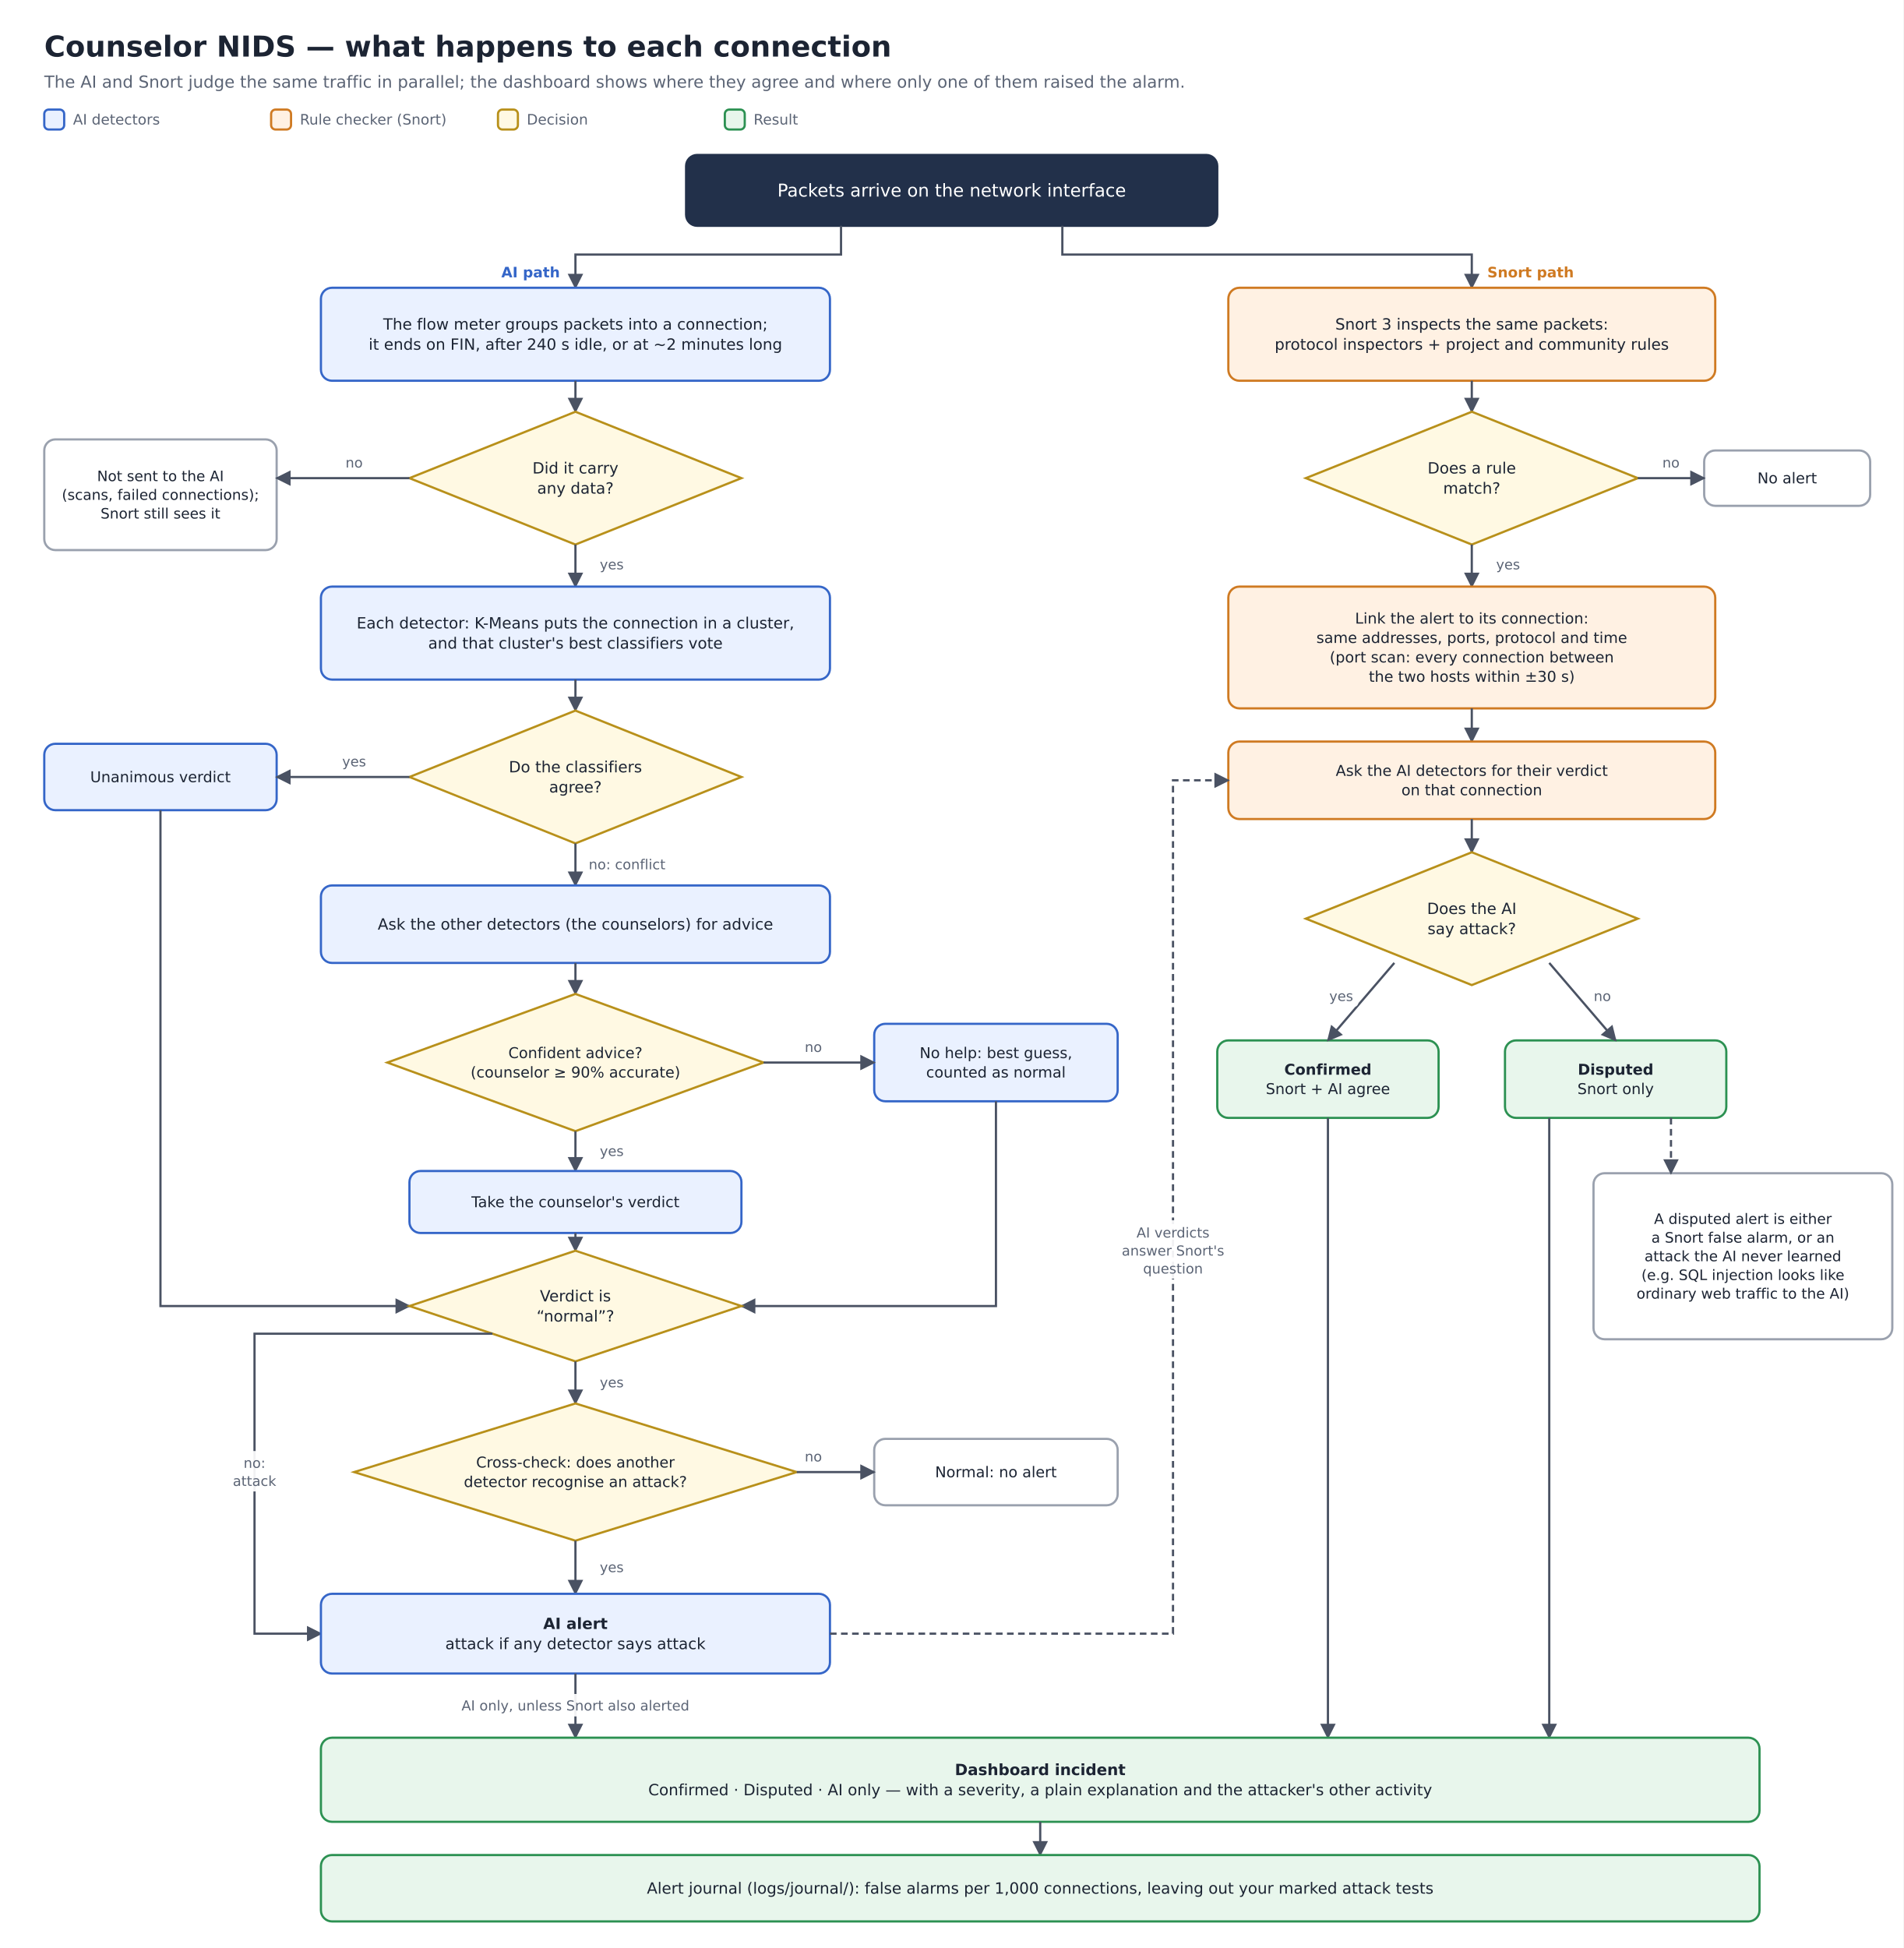
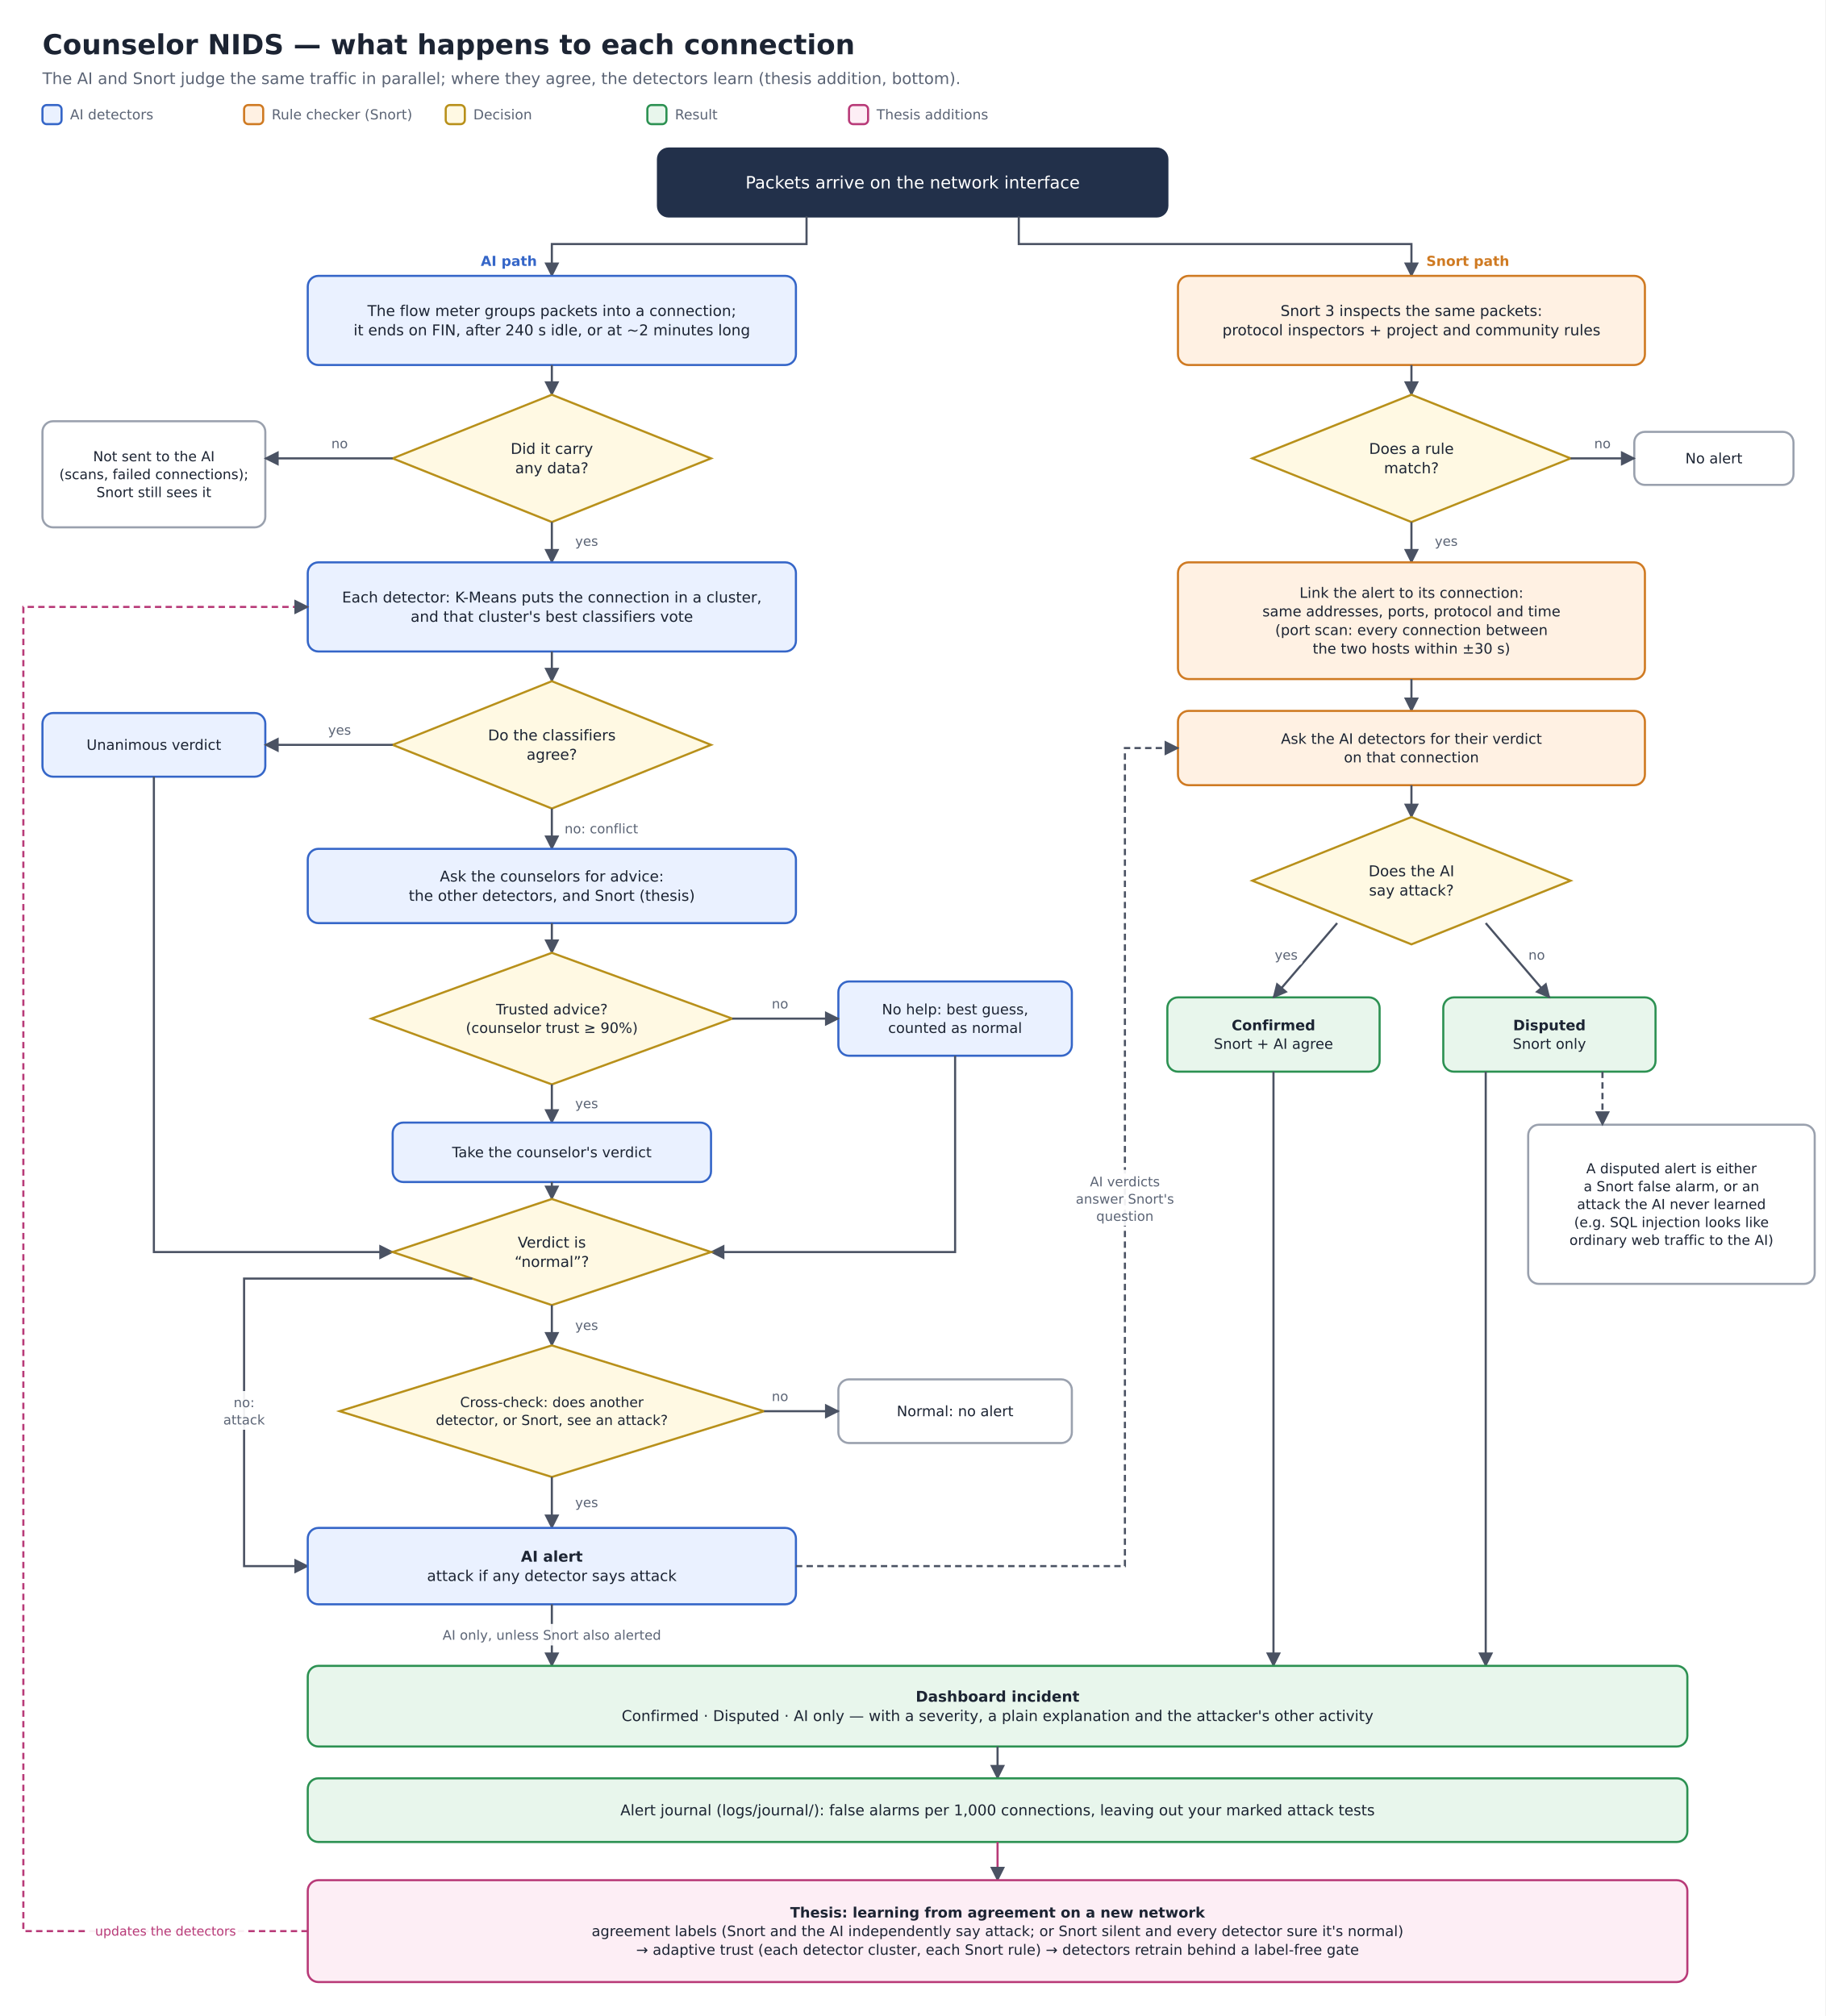
- <svg xmlns="http://www.w3.org/2000/svg" width="1720" height="1760" viewBox="0 0 1720 1760" font-family="DejaVu Sans, Helvetica, Arial, sans-serif">
+ <svg xmlns="http://www.w3.org/2000/svg" width="1720" height="1900" viewBox="0 0 1720 1900" font-family="DejaVu Sans, Helvetica, Arial, sans-serif">
  <defs>
    <marker id="head" viewBox="0 0 10 10" refX="9" refY="5" markerWidth="7" markerHeight="7" orient="auto-start-reverse">
      <path d="M0,0 L10,5 L0,10 z" fill="#4A5263" />
    </marker>
  </defs>
-   <rect width="1720" height="1760" fill="#FFFFFF" />
+   <rect width="1720" height="1900" fill="#FFFFFF" />
  <text x="40" y="51.1" font-size="26" font-weight="bold" fill="#1C2433" text-anchor="start">Counselor NIDS — what happens to each connection</text>
-   <text x="40" y="79.2" font-size="15" font-weight="normal" fill="#5B6475" text-anchor="start">The AI and Snort judge the same traffic in parallel; the dashboard shows where they agree and where only one of them raised the alarm.</text>
+   <text x="40" y="79.2" font-size="15" font-weight="normal" fill="#5B6475" text-anchor="start">The AI and Snort judge the same traffic in parallel; where they agree, the detectors learn (thesis addition, bottom).</text>
  <rect x="40" y="99" width="18" height="18" rx="4" fill="#EAF1FF" stroke="#3566C8" stroke-width="2" />
  <text x="66" y="112.5" font-size="13" font-weight="normal" fill="#5B6475" text-anchor="start">AI detectors</text>
-   <rect x="245" y="99" width="18" height="18" rx="4" fill="#FFF1E3" stroke="#CF7A22" stroke-width="2" />
-   <text x="271" y="112.5" font-size="13" font-weight="normal" fill="#5B6475" text-anchor="start">Rule checker (Snort)</text>
-   <rect x="450" y="99" width="18" height="18" rx="4" fill="#FFF9E3" stroke="#B8901A" stroke-width="2" />
-   <text x="476" y="112.5" font-size="13" font-weight="normal" fill="#5B6475" text-anchor="start">Decision</text>
-   <rect x="655" y="99" width="18" height="18" rx="4" fill="#E8F6EC" stroke="#2C9152" stroke-width="2" />
-   <text x="681" y="112.5" font-size="13" font-weight="normal" fill="#5B6475" text-anchor="start">Result</text>
+   <rect x="230" y="99" width="18" height="18" rx="4" fill="#FFF1E3" stroke="#CF7A22" stroke-width="2" />
+   <text x="256" y="112.5" font-size="13" font-weight="normal" fill="#5B6475" text-anchor="start">Rule checker (Snort)</text>
+   <rect x="420" y="99" width="18" height="18" rx="4" fill="#FFF9E3" stroke="#B8901A" stroke-width="2" />
+   <text x="446" y="112.5" font-size="13" font-weight="normal" fill="#5B6475" text-anchor="start">Decision</text>
+   <rect x="610" y="99" width="18" height="18" rx="4" fill="#E8F6EC" stroke="#2C9152" stroke-width="2" />
+   <text x="636" y="112.5" font-size="13" font-weight="normal" fill="#5B6475" text-anchor="start">Result</text>
+   <rect x="800" y="99" width="18" height="18" rx="4" fill="#FDEEF5" stroke="#B83A78" stroke-width="2" />
+   <text x="826" y="112.5" font-size="13" font-weight="normal" fill="#5B6475" text-anchor="start">Thesis additions</text>
  <rect x="620" y="140" width="480" height="64" rx="10" fill="#22304A" stroke="#22304A" stroke-width="2" />
  <text x="860.0" y="177.6" font-size="16" font-weight="normal" fill="#FFFFFF" text-anchor="middle">Packets arrive on the network interface</text>
  <path d="M760,204 L760,230 L520,230 L520,260" fill="none" stroke="#4A5263" stroke-width="2" marker-end="url(#head)" />
  <path d="M960,204 L960,230 L1330,230 L1330,260" fill="none" stroke="#4A5263" stroke-width="2" marker-end="url(#head)" />
  <text x="506" y="250.6" font-size="13" font-weight="bold" fill="#3566C8" text-anchor="end">AI path</text>
  <text x="1344" y="250.6" font-size="13" font-weight="bold" fill="#CF7A22" text-anchor="start">Snort path</text>
  <rect x="290" y="260" width="460" height="84" rx="10" fill="#EAF1FF" stroke="#3566C8" stroke-width="2" />
  <text x="520.0" y="297.8" font-size="14" font-weight="normal" fill="#1C2433" text-anchor="middle">The flow meter groups packets into a connection;</text>
  <text x="520.0" y="316.0" font-size="14" font-weight="normal" fill="#1C2433" text-anchor="middle">it ends on FIN, after 240 s idle, or at ~2 minutes long</text>
  <path d="M520,344 L520,372" fill="none" stroke="#4A5263" stroke-width="2" marker-end="url(#head)" />
  <polygon points="520,372 670,432 520,492 370,432" fill="#FFF9E3" stroke="#B8901A" stroke-width="2" />
  <text x="520" y="427.8" font-size="14" font-weight="normal" fill="#1C2433" text-anchor="middle">Did it carry</text>
  <text x="520" y="446.0" font-size="14" font-weight="normal" fill="#1C2433" text-anchor="middle">any data?</text>
  <rect x="40" y="397" width="210" height="100" rx="10" fill="#FFFFFF" stroke="#9AA1AE" stroke-width="2" />
  <text x="145.0" y="434.7" font-size="13" font-weight="normal" fill="#1C2433" text-anchor="middle">Not sent to the AI</text>
  <text x="145.0" y="451.6" font-size="13" font-weight="normal" fill="#1C2433" text-anchor="middle">(scans, failed connections);</text>
  <text x="145.0" y="468.5" font-size="13" font-weight="normal" fill="#1C2433" text-anchor="middle">Snort still sees it</text>
  <path d="M370,432 L250,432" fill="none" stroke="#4A5263" stroke-width="2" marker-end="url(#head)" />
  <rect x="308.0" y="407.5" width="24.0" height="20.25" rx="4" fill="#FFFFFF" opacity="0.92" />
  <text x="320" y="422.4" font-size="12.5" font-weight="normal" fill="#5B6475" text-anchor="middle">no</text>
  <path d="M520,492 L520,530" fill="none" stroke="#4A5263" stroke-width="2" marker-end="url(#head)" />
  <rect x="537" y="499.5" width="31" height="20.25" rx="4" fill="#FFFFFF" opacity="0.92" />
  <text x="542" y="514.4" font-size="12.5" font-weight="normal" fill="#5B6475" text-anchor="start">yes</text>
  <rect x="290" y="530" width="460" height="84" rx="10" fill="#EAF1FF" stroke="#3566C8" stroke-width="2" />
  <text x="520.0" y="567.8" font-size="14" font-weight="normal" fill="#1C2433" text-anchor="middle">Each detector: K-Means puts the connection in a cluster,</text>
  <text x="520.0" y="586.0" font-size="14" font-weight="normal" fill="#1C2433" text-anchor="middle">and that cluster's best classifiers vote</text>
  <path d="M520,614 L520,642" fill="none" stroke="#4A5263" stroke-width="2" marker-end="url(#head)" />
  <polygon points="520,642 670,702 520,762 370,702" fill="#FFF9E3" stroke="#B8901A" stroke-width="2" />
  <text x="520" y="697.8" font-size="14" font-weight="normal" fill="#1C2433" text-anchor="middle">Do the classifiers</text>
  <text x="520" y="716.0" font-size="14" font-weight="normal" fill="#1C2433" text-anchor="middle">agree?</text>
  <rect x="40" y="672" width="210" height="60" rx="10" fill="#EAF1FF" stroke="#3566C8" stroke-width="2" />
  <text x="145.0" y="706.7" font-size="13.5" font-weight="normal" fill="#1C2433" text-anchor="middle">Unanimous verdict</text>
  <path d="M370,702 L250,702" fill="none" stroke="#4A5263" stroke-width="2" marker-end="url(#head)" />
  <rect x="304.5" y="677.5" width="31" height="20.25" rx="4" fill="#FFFFFF" opacity="0.92" />
  <text x="320" y="692.4" font-size="12.5" font-weight="normal" fill="#5B6475" text-anchor="middle">yes</text>
  <path d="M520,762 L520,800" fill="none" stroke="#4A5263" stroke-width="2" marker-end="url(#head)" />
  <rect x="527" y="770.5" width="94" height="20.25" rx="4" fill="#FFFFFF" opacity="0.92" />
  <text x="532" y="785.4" font-size="12.5" font-weight="normal" fill="#5B6475" text-anchor="start">no: conflict</text>
  <rect x="290" y="800" width="460" height="70" rx="10" fill="#EAF1FF" stroke="#3566C8" stroke-width="2" />
-   <text x="520.0" y="839.9" font-size="14" font-weight="normal" fill="#1C2433" text-anchor="middle">Ask the other detectors (the counselors) for advice</text>
+   <text x="520.0" y="830.8" font-size="14" font-weight="normal" fill="#1C2433" text-anchor="middle">Ask the counselors for advice:</text>
+   <text x="520.0" y="849.0" font-size="14" font-weight="normal" fill="#1C2433" text-anchor="middle">the other detectors, and Snort (thesis)</text>
  <path d="M520,870 L520,898" fill="none" stroke="#4A5263" stroke-width="2" marker-end="url(#head)" />
  <polygon points="520,898 690,960 520,1022 350,960" fill="#FFF9E3" stroke="#B8901A" stroke-width="2" />
-   <text x="520" y="956.0" font-size="13.5" font-weight="normal" fill="#1C2433" text-anchor="middle">Confident advice?</text>
-   <text x="520" y="973.5" font-size="13.5" font-weight="normal" fill="#1C2433" text-anchor="middle">(counselor ≥ 90% accurate)</text>
+   <text x="520" y="956.0" font-size="13.5" font-weight="normal" fill="#1C2433" text-anchor="middle">Trusted advice?</text>
+   <text x="520" y="973.5" font-size="13.5" font-weight="normal" fill="#1C2433" text-anchor="middle">(counselor trust ≥ 90%)</text>
  <rect x="790" y="925" width="220" height="70" rx="10" fill="#EAF1FF" stroke="#3566C8" stroke-width="2" />
  <text x="900.0" y="956.0" font-size="13.5" font-weight="normal" fill="#1C2433" text-anchor="middle">No help: best guess,</text>
  <text x="900.0" y="973.5" font-size="13.5" font-weight="normal" fill="#1C2433" text-anchor="middle">counted as normal</text>
  <path d="M690,960 L790,960" fill="none" stroke="#4A5263" stroke-width="2" marker-end="url(#head)" />
  <rect x="723.0" y="935.5" width="24.0" height="20.25" rx="4" fill="#FFFFFF" opacity="0.92" />
  <text x="735" y="950.4" font-size="12.5" font-weight="normal" fill="#5B6475" text-anchor="middle">no</text>
  <path d="M520,1022 L520,1058" fill="none" stroke="#4A5263" stroke-width="2" marker-end="url(#head)" />
  <rect x="537" y="1029.5" width="31" height="20.25" rx="4" fill="#FFFFFF" opacity="0.92" />
  <text x="542" y="1044.4" font-size="12.5" font-weight="normal" fill="#5B6475" text-anchor="start">yes</text>
  <rect x="370" y="1058" width="300" height="56" rx="10" fill="#EAF1FF" stroke="#3566C8" stroke-width="2" />
  <text x="520.0" y="1090.7" font-size="13.5" font-weight="normal" fill="#1C2433" text-anchor="middle">Take the counselor's verdict</text>
  <path d="M145,732 L145,1180 L370,1180" fill="none" stroke="#4A5263" stroke-width="2" marker-end="url(#head)" />
  <path d="M520,1114 L520,1130" fill="none" stroke="#4A5263" stroke-width="2" marker-end="url(#head)" />
  <path d="M900,995 L900,1180 L670,1180" fill="none" stroke="#4A5263" stroke-width="2" marker-end="url(#head)" />
  <polygon points="520,1130 670,1180 520,1230 370,1180" fill="#FFF9E3" stroke="#B8901A" stroke-width="2" />
  <text x="520" y="1175.8" font-size="14" font-weight="normal" fill="#1C2433" text-anchor="middle">Verdict is</text>
  <text x="520" y="1194.0" font-size="14" font-weight="normal" fill="#1C2433" text-anchor="middle">“normal”?</text>
  <path d="M520,1230 L520,1268" fill="none" stroke="#4A5263" stroke-width="2" marker-end="url(#head)" />
  <rect x="537" y="1238.5" width="31" height="20.25" rx="4" fill="#FFFFFF" opacity="0.92" />
  <text x="542" y="1253.4" font-size="12.5" font-weight="normal" fill="#5B6475" text-anchor="start">yes</text>
  <polygon points="520,1268 720,1330 520,1392 320,1330" fill="#FFF9E3" stroke="#B8901A" stroke-width="2" />
-   <text x="520" y="1325.9" font-size="13.5" font-weight="normal" fill="#1C2433" text-anchor="middle">Cross-check: does another</text>
-   <text x="520" y="1343.5" font-size="13.5" font-weight="normal" fill="#1C2433" text-anchor="middle">detector recognise an attack?</text>
+   <text x="520" y="1326.1" font-size="13" font-weight="normal" fill="#1C2433" text-anchor="middle">Cross-check: does another</text>
+   <text x="520" y="1343.0" font-size="13" font-weight="normal" fill="#1C2433" text-anchor="middle">detector, or Snort, see an attack?</text>
  <rect x="790" y="1300" width="220" height="60" rx="10" fill="#FFFFFF" stroke="#9AA1AE" stroke-width="2" />
  <text x="900.0" y="1334.7" font-size="13.5" font-weight="normal" fill="#1C2433" text-anchor="middle">Normal: no alert</text>
  <path d="M720,1330 L790,1330" fill="none" stroke="#4A5263" stroke-width="2" marker-end="url(#head)" />
  <rect x="723.0" y="1305.5" width="24.0" height="20.25" rx="4" fill="#FFFFFF" opacity="0.92" />
  <text x="735" y="1320.4" font-size="12.5" font-weight="normal" fill="#5B6475" text-anchor="middle">no</text>
  <path d="M520,1392 L520,1440" fill="none" stroke="#4A5263" stroke-width="2" marker-end="url(#head)" />
  <rect x="537" y="1405.5" width="31" height="20.25" rx="4" fill="#FFFFFF" opacity="0.92" />
  <text x="542" y="1420.4" font-size="12.5" font-weight="normal" fill="#5B6475" text-anchor="start">yes</text>
  <path d="M445,1205 L230,1205 L230,1476 L290,1476" fill="none" stroke="#4A5263" stroke-width="2" marker-end="url(#head)" />
  <rect x="204.0" y="1311.0" width="52" height="36.5" rx="4" fill="#FFFFFF" opacity="0.92" />
  <text x="230" y="1326.2" font-size="12.5" font-weight="normal" fill="#5B6475" text-anchor="middle">no:</text>
  <text x="230" y="1342.5" font-size="12.5" font-weight="normal" fill="#5B6475" text-anchor="middle">attack</text>
  <rect x="290" y="1440" width="460" height="72" rx="10" fill="#EAF1FF" stroke="#3566C8" stroke-width="2" />
  <text x="520.0" y="1471.8" font-size="14" font-weight="bold" fill="#1C2433" text-anchor="middle">AI alert</text>
  <text x="520.0" y="1490.0" font-size="14" font-weight="normal" fill="#1C2433" text-anchor="middle">attack if any detector says attack</text>
  <rect x="1110" y="260" width="440" height="84" rx="10" fill="#FFF1E3" stroke="#CF7A22" stroke-width="2" />
  <text x="1330.0" y="297.8" font-size="14" font-weight="normal" fill="#1C2433" text-anchor="middle">Snort 3 inspects the same packets:</text>
  <text x="1330.0" y="316.0" font-size="14" font-weight="normal" fill="#1C2433" text-anchor="middle">protocol inspectors + project and community rules</text>
  <path d="M1330,344 L1330,372" fill="none" stroke="#4A5263" stroke-width="2" marker-end="url(#head)" />
  <polygon points="1330,372 1480,432 1330,492 1180,432" fill="#FFF9E3" stroke="#B8901A" stroke-width="2" />
  <text x="1330" y="427.8" font-size="14" font-weight="normal" fill="#1C2433" text-anchor="middle">Does a rule</text>
  <text x="1330" y="446.0" font-size="14" font-weight="normal" fill="#1C2433" text-anchor="middle">match?</text>
  <rect x="1540" y="407" width="150" height="50" rx="10" fill="#FFFFFF" stroke="#9AA1AE" stroke-width="2" />
  <text x="1615.0" y="436.7" font-size="13.5" font-weight="normal" fill="#1C2433" text-anchor="middle">No alert</text>
  <path d="M1480,432 L1540,432" fill="none" stroke="#4A5263" stroke-width="2" marker-end="url(#head)" />
  <rect x="1498.0" y="407.5" width="24.0" height="20.25" rx="4" fill="#FFFFFF" opacity="0.92" />
  <text x="1510" y="422.4" font-size="12.5" font-weight="normal" fill="#5B6475" text-anchor="middle">no</text>
  <path d="M1330,492 L1330,530" fill="none" stroke="#4A5263" stroke-width="2" marker-end="url(#head)" />
  <rect x="1347" y="499.5" width="31" height="20.25" rx="4" fill="#FFFFFF" opacity="0.92" />
  <text x="1352" y="514.4" font-size="12.5" font-weight="normal" fill="#5B6475" text-anchor="start">yes</text>
  <rect x="1110" y="530" width="440" height="110" rx="10" fill="#FFF1E3" stroke="#CF7A22" stroke-width="2" />
  <text x="1330.0" y="563.4" font-size="13.5" font-weight="normal" fill="#1C2433" text-anchor="middle">Link the alert to its connection:</text>
  <text x="1330.0" y="580.9" font-size="13.5" font-weight="normal" fill="#1C2433" text-anchor="middle">same addresses, ports, protocol and time</text>
  <text x="1330.0" y="598.5" font-size="13.5" font-weight="normal" fill="#1C2433" text-anchor="middle">(port scan: every connection between</text>
  <text x="1330.0" y="616.0" font-size="13.5" font-weight="normal" fill="#1C2433" text-anchor="middle">the two hosts within ±30 s)</text>
  <path d="M1330,640 L1330,670" fill="none" stroke="#4A5263" stroke-width="2" marker-end="url(#head)" />
  <rect x="1110" y="670" width="440" height="70" rx="10" fill="#FFF1E3" stroke="#CF7A22" stroke-width="2" />
  <text x="1330.0" y="701.0" font-size="13.5" font-weight="normal" fill="#1C2433" text-anchor="middle">Ask the AI detectors for their verdict</text>
  <text x="1330.0" y="718.5" font-size="13.5" font-weight="normal" fill="#1C2433" text-anchor="middle">on that connection</text>
  <path d="M1330,740 L1330,770" fill="none" stroke="#4A5263" stroke-width="2" marker-end="url(#head)" />
  <polygon points="1330,770 1480,830 1330,890 1180,830" fill="#FFF9E3" stroke="#B8901A" stroke-width="2" />
  <text x="1330" y="825.8" font-size="14" font-weight="normal" fill="#1C2433" text-anchor="middle">Does the AI</text>
  <text x="1330" y="844.0" font-size="14" font-weight="normal" fill="#1C2433" text-anchor="middle">say attack?</text>
  <rect x="1100" y="940" width="200" height="70" rx="10" fill="#E8F6EC" stroke="#2C9152" stroke-width="2" />
  <text x="1200.0" y="971.0" font-size="13.5" font-weight="bold" fill="#1C2433" text-anchor="middle">Confirmed</text>
  <text x="1200.0" y="988.5" font-size="13.5" font-weight="normal" fill="#1C2433" text-anchor="middle">Snort + AI agree</text>
  <rect x="1360" y="940" width="200" height="70" rx="10" fill="#E8F6EC" stroke="#2C9152" stroke-width="2" />
  <text x="1460.0" y="971.0" font-size="13.5" font-weight="bold" fill="#1C2433" text-anchor="middle">Disputed</text>
  <text x="1460.0" y="988.5" font-size="13.5" font-weight="normal" fill="#1C2433" text-anchor="middle">Snort only</text>
  <path d="M1260,870 L1200,940" fill="none" stroke="#4A5263" stroke-width="2" marker-end="url(#head)" />
  <rect x="1196.5" y="889.5" width="31" height="20.25" rx="4" fill="#FFFFFF" opacity="0.92" />
  <text x="1212" y="904.4" font-size="12.5" font-weight="normal" fill="#5B6475" text-anchor="middle">yes</text>
  <path d="M1400,870 L1460,940" fill="none" stroke="#4A5263" stroke-width="2" marker-end="url(#head)" />
  <rect x="1436.0" y="889.5" width="24.0" height="20.25" rx="4" fill="#FFFFFF" opacity="0.92" />
  <text x="1448" y="904.4" font-size="12.5" font-weight="normal" fill="#5B6475" text-anchor="middle">no</text>
  <rect x="1440" y="1060" width="270" height="150" rx="10" fill="#FFFFFF" stroke="#9AA1AE" stroke-width="2" />
  <text x="1575.0" y="1105.8" font-size="13" font-weight="normal" fill="#1C2433" text-anchor="middle">A disputed alert is either</text>
  <text x="1575.0" y="1122.7" font-size="13" font-weight="normal" fill="#1C2433" text-anchor="middle">a Snort false alarm, or an</text>
  <text x="1575.0" y="1139.5" font-size="13" font-weight="normal" fill="#1C2433" text-anchor="middle">attack the AI never learned</text>
  <text x="1575.0" y="1156.5" font-size="13" font-weight="normal" fill="#1C2433" text-anchor="middle">(e.g. SQL injection looks like</text>
  <text x="1575.0" y="1173.3" font-size="13" font-weight="normal" fill="#1C2433" text-anchor="middle">ordinary web traffic to the AI)</text>
  <path d="M1510,1010 L1510,1060" fill="none" stroke="#4A5263" stroke-width="2" stroke-dasharray="6 4" marker-end="url(#head)" />
  <path d="M1200,1010 L1200,1570" fill="none" stroke="#4A5263" stroke-width="2" marker-end="url(#head)" />
  <path d="M1400,1010 L1400,1570" fill="none" stroke="#4A5263" stroke-width="2" marker-end="url(#head)" />
  <path d="M750,1476 L1060,1476 L1060,705 L1110,705" fill="none" stroke="#4A5263" stroke-width="2" stroke-dasharray="6 4" marker-end="url(#head)" />
  <rect x="1006.0" y="1102.5" width="108" height="52.75" rx="4" fill="#FFFFFF" opacity="0.92" />
  <text x="1060" y="1118.1" font-size="12.5" font-weight="normal" fill="#5B6475" text-anchor="middle">AI verdicts</text>
  <text x="1060" y="1134.4" font-size="12.5" font-weight="normal" fill="#5B6475" text-anchor="middle">answer Snort's</text>
  <text x="1060" y="1150.6" font-size="12.5" font-weight="normal" fill="#5B6475" text-anchor="middle">question</text>
  <path d="M520,1512 L520,1570" fill="none" stroke="#4A5263" stroke-width="2" marker-end="url(#head)" />
  <rect x="396.0" y="1530.5" width="248" height="20.25" rx="4" fill="#FFFFFF" opacity="0.92" />
  <text x="520" y="1545.4" font-size="12.5" font-weight="normal" fill="#5B6475" text-anchor="middle">AI only, unless Snort also alerted</text>
  <rect x="290" y="1570" width="1300" height="76" rx="10" fill="#E8F6EC" stroke="#2C9152" stroke-width="2" />
  <text x="940.0" y="1603.8" font-size="14" font-weight="bold" fill="#1C2433" text-anchor="middle">Dashboard incident</text>
  <text x="940.0" y="1622.0" font-size="14" font-weight="normal" fill="#1C2433" text-anchor="middle">Confirmed · Disputed · AI only — with a severity, a plain explanation and the attacker's other activity</text>
  <path d="M940,1646 L940,1676" fill="none" stroke="#4A5263" stroke-width="2" marker-end="url(#head)" />
  <rect x="290" y="1676" width="1300" height="60" rx="10" fill="#E8F6EC" stroke="#2C9152" stroke-width="2" />
  <text x="940.0" y="1710.9" font-size="14" font-weight="normal" fill="#1C2433" text-anchor="middle">Alert journal (logs/journal/): false alarms per 1,000 connections, leaving out your marked attack tests</text>
+   <path d="M940,1736 L940,1772" fill="none" stroke="#B83A78" stroke-width="2" marker-end="url(#head)" />
+   <rect x="290" y="1772" width="1300" height="96" rx="10" fill="#FDEEF5" stroke="#B83A78" stroke-width="2" />
+   <text x="940.0" y="1807.2" font-size="13.5" font-weight="bold" fill="#1C2433" text-anchor="middle">Thesis: learning from agreement on a new network</text>
+   <text x="940.0" y="1824.7" font-size="13.5" font-weight="normal" fill="#1C2433" text-anchor="middle">agreement labels (Snort and the AI independently say attack; or Snort silent and every detector sure it's normal)</text>
+   <text x="940.0" y="1842.3" font-size="13.5" font-weight="normal" fill="#1C2433" text-anchor="middle">→ adaptive trust (each detector cluster, each Snort rule) → detectors retrain behind a label-free gate</text>
+   <path d="M290,1820 L22,1820 L22,572 L290,572" fill="none" stroke="#B83A78" stroke-width="2" stroke-dasharray="6 4" marker-end="url(#head)" />
+   <rect x="80.44" y="1809.84" width="151.12" height="19.6" rx="4" fill="#FFFFFF" opacity="0.92" />
+   <text x="156" y="1824.2" font-size="12" font-weight="normal" fill="#B83A78" text-anchor="middle">updates the detectors</text>
</svg>
